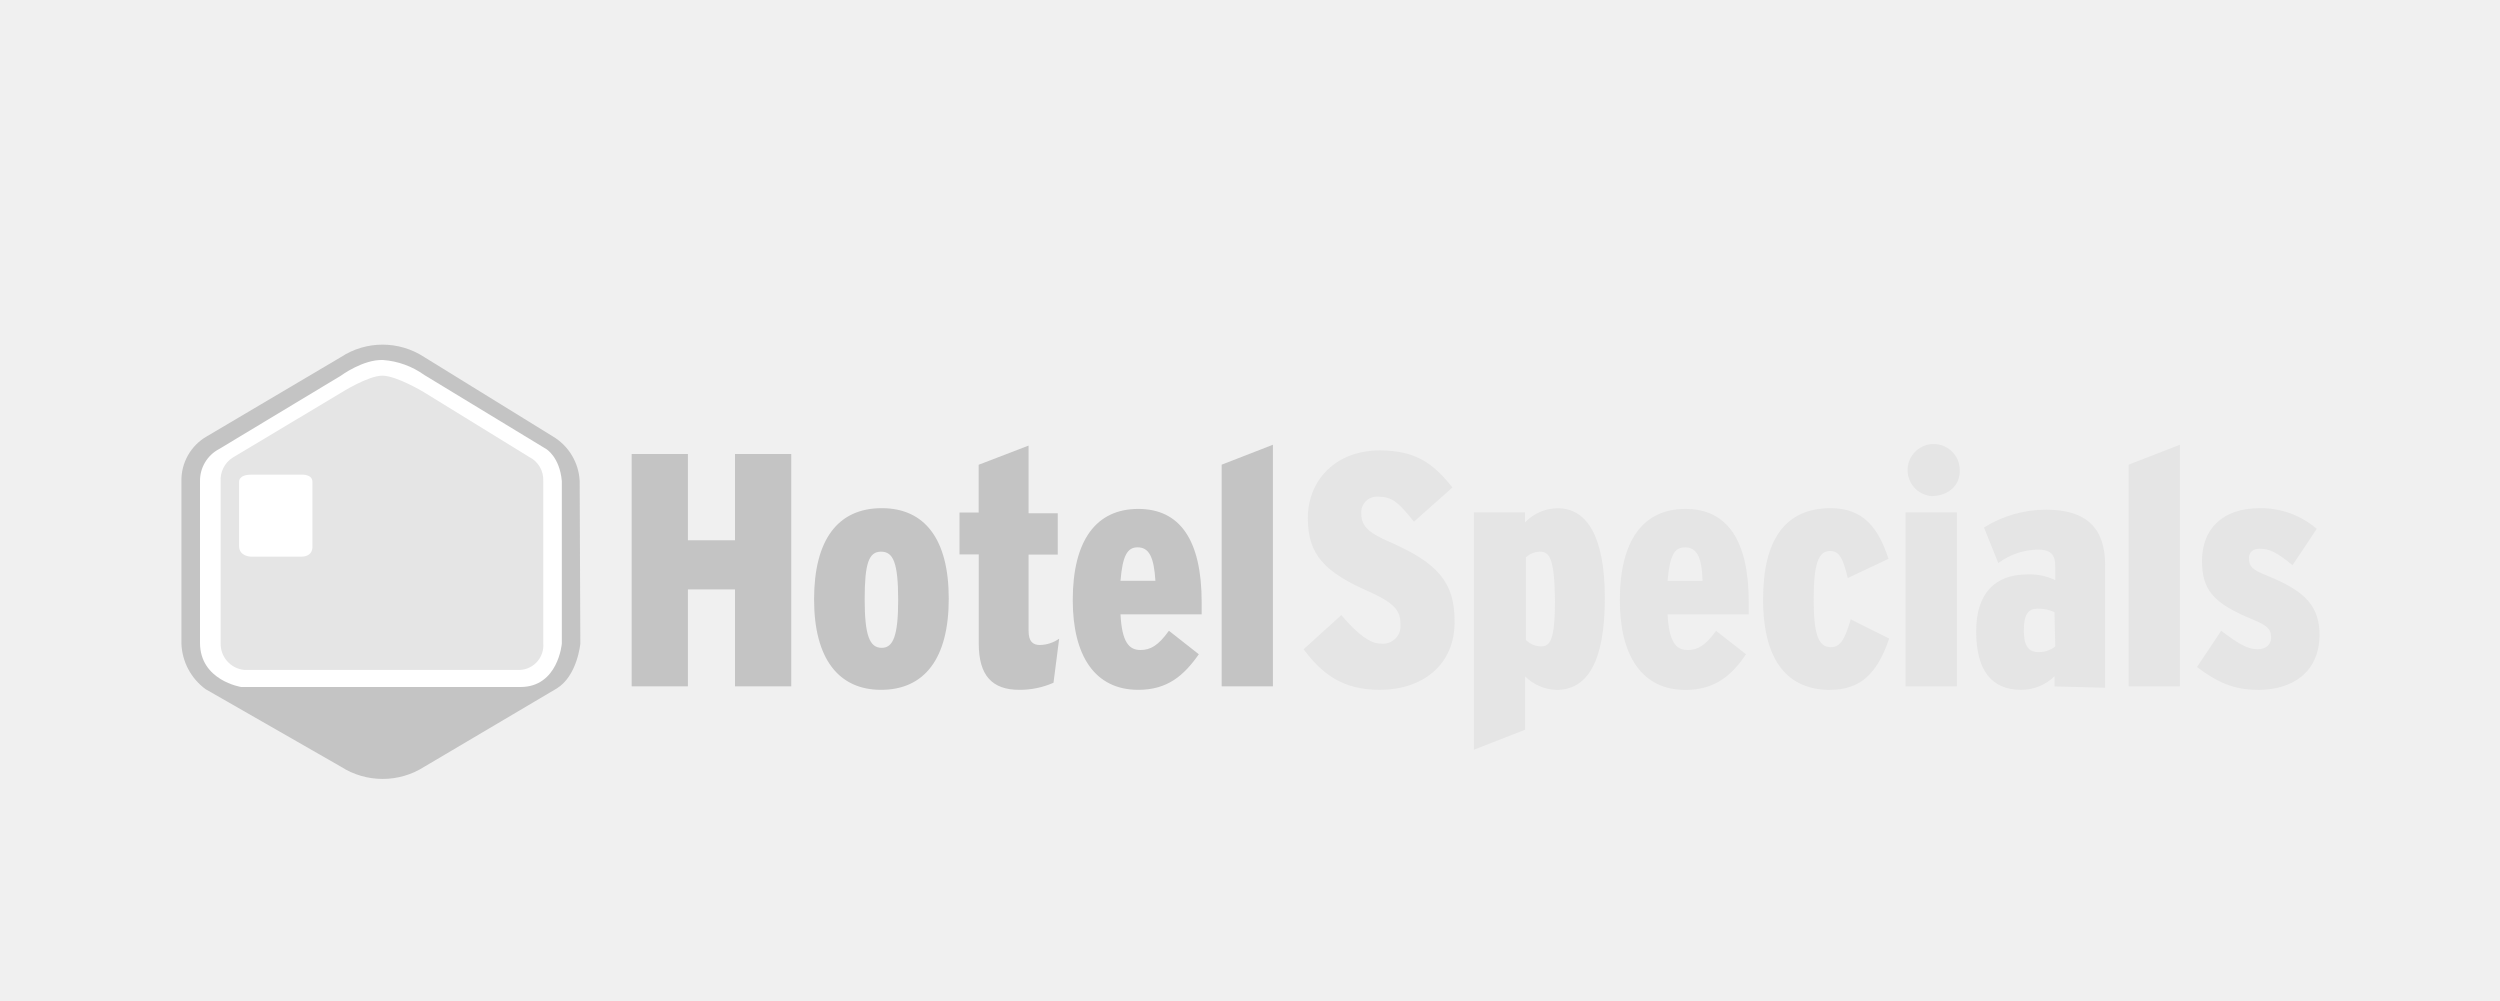
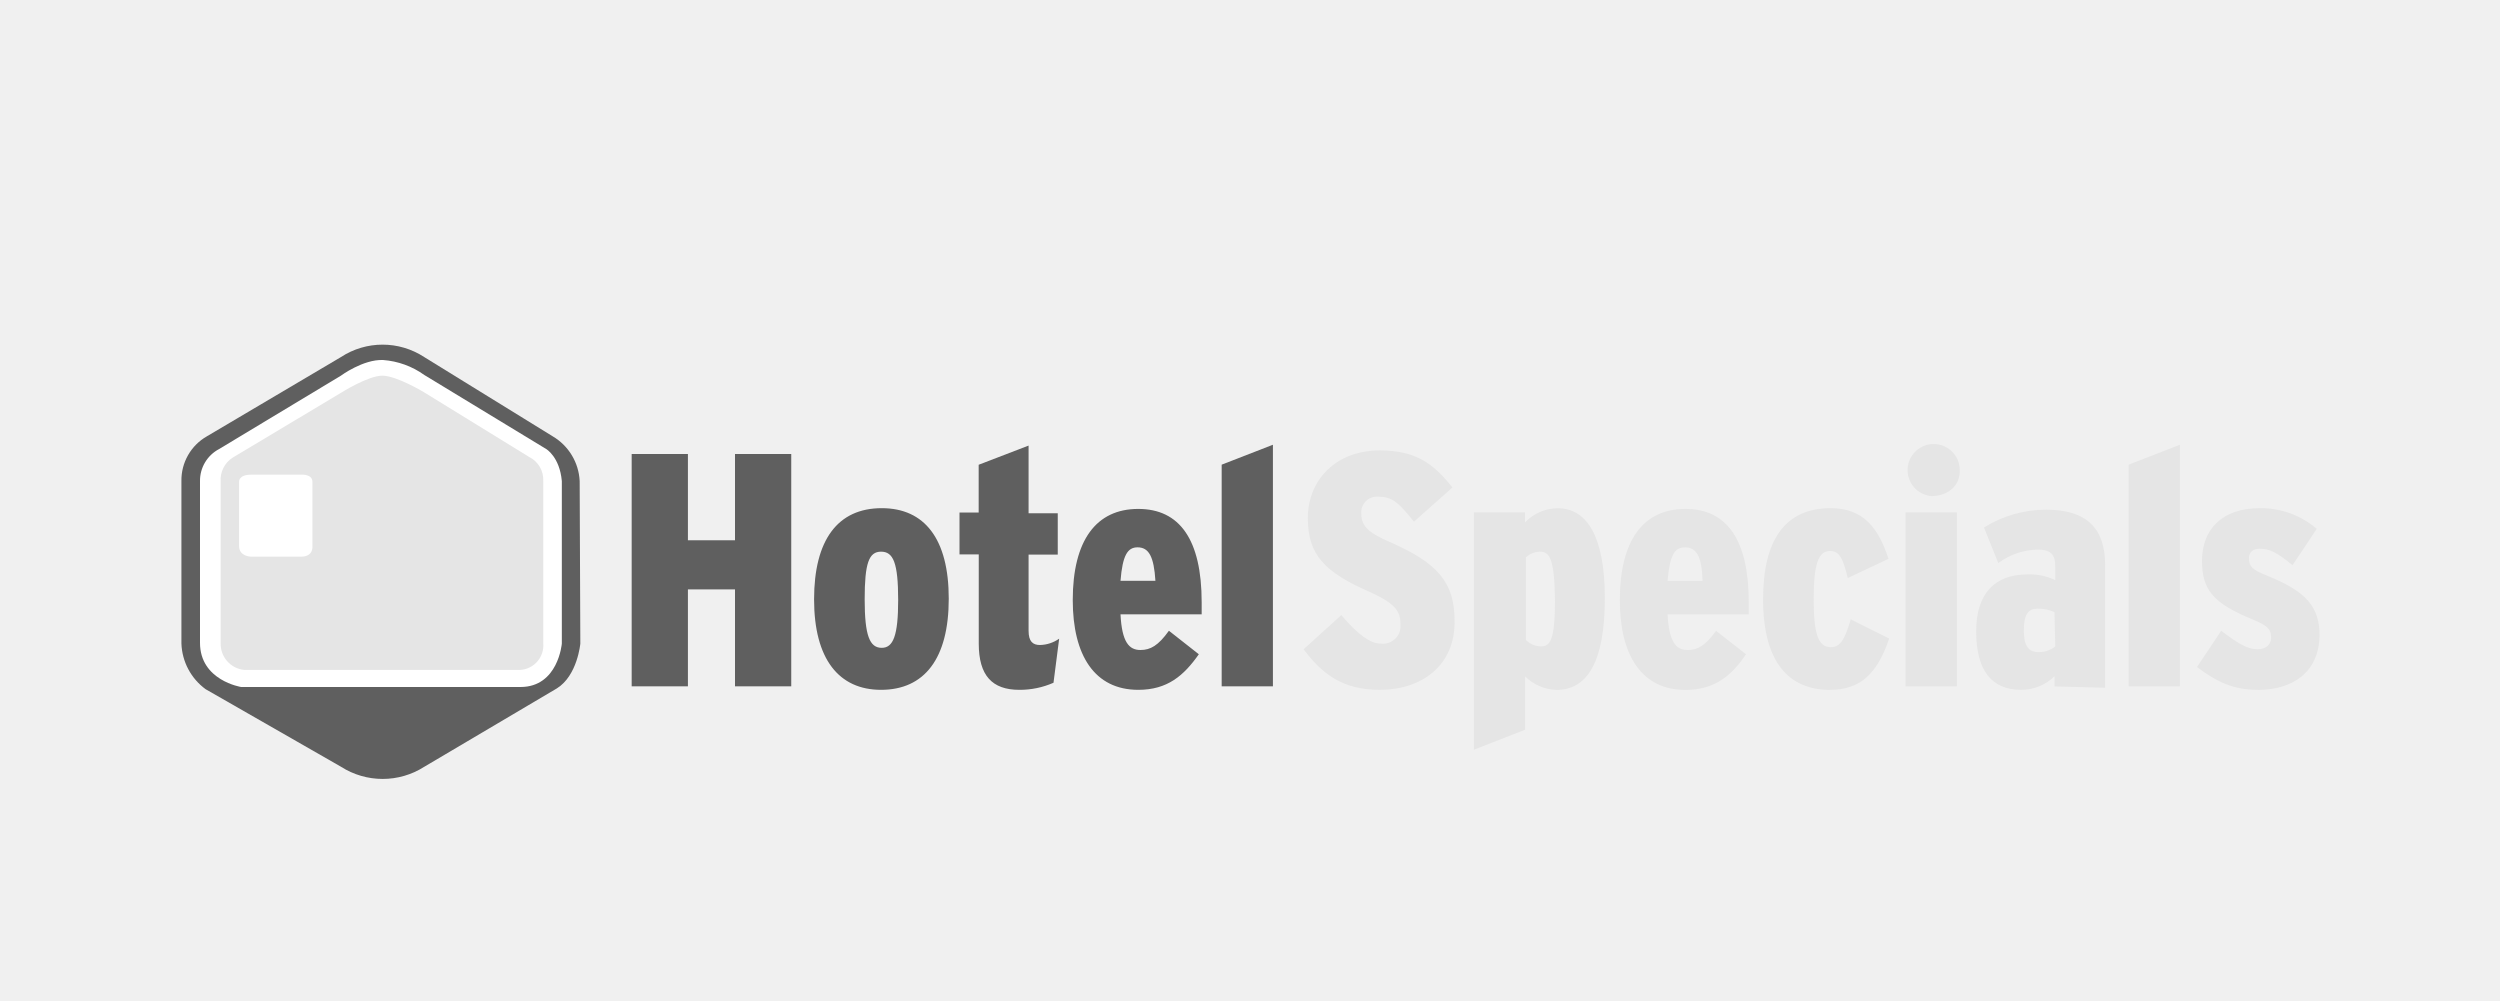
<svg xmlns="http://www.w3.org/2000/svg" viewBox="0 0 300 120">
  <path fill="#e5e5e5" d="M165.57 82.78c-4.36 0-6.84-1.8-9.14-4.87l4.53-4.1c1.88 2.22 3.42 3.42 4.7 3.42a2.11 2.11 0 0 0 2.4-2.23c0-1.54-.44-2.48-3.6-3.93-5.56-2.4-7.52-4.53-7.52-8.9 0-4.53 3.33-8.12 8.63-8.12 4.28 0 6.42 1.54 8.72 4.45l-4.61 4.1c-1.88-2.31-2.57-3-4.36-3a1.88 1.88 0 0 0-1.97 1.97c0 1.46.68 2.31 3.5 3.5 5.65 2.49 7.7 4.8 7.7 9.41.09 5.3-3.85 8.3-8.98 8.3zm21.2 0a5.49 5.49 0 0 1-3.76-1.62v6.41l-6.15 2.4V61.49H183v1.2a5.45 5.45 0 0 1 3.93-1.7c3.51 0 5.65 3.41 5.65 10.77 0 7.6-2.06 11.03-5.82 11.03zm-1.96-16.58a2.54 2.54 0 0 0-1.7.68v9.92a2.66 2.66 0 0 0 1.79.77c1.1 0 1.7-.68 1.7-5.64-.08-4.96-.68-5.73-1.79-5.73zm15.3 7.52c.17 3.34 1.03 4.28 2.4 4.28 1.2 0 2.13-.51 3.42-2.3l3.59 2.81c-1.71 2.57-3.77 4.28-7.27 4.28-5.22 0-7.87-4.1-7.87-10.78 0-7.18 2.82-10.94 7.87-10.94 4.96 0 7.6 3.68 7.6 11.2v1.45zm2.05-8.03c-1.2 0-1.8.94-2.05 4.02h4.2c-.1-2.91-.69-4.03-2.14-4.03zm17.45 17.1c-4.96 0-8.04-3.34-8.04-10.86 0-7.27 2.73-10.95 8.12-10.95 3.93 0 5.73 2.4 6.93 6.08l-4.88 2.3c-.6-2.39-1.02-3.24-2.13-3.24-1.37 0-1.97 1.45-1.97 5.8 0 4.28.6 5.74 2.05 5.74 1.03 0 1.63-.69 2.4-3.34l4.61 2.31c-1.45 4.27-3.5 6.15-7.1 6.15zm12.14-23.26a3.13 3.13 0 1 1 3.42-3.17c.09 1.88-1.37 3.17-3.42 3.17zm-3.08 22.83V61.49h6.16v20.87zm17.87 0v-1.2a5.7 5.7 0 0 1-4.02 1.62c-3.5 0-5.38-2.3-5.38-7.01 0-4.62 2.3-6.84 6.15-6.84a7.19 7.19 0 0 1 3.34.68V68c0-1.54-.6-2.05-2.14-2.05a8.23 8.23 0 0 0-4.7 1.62l-1.71-4.27a14.07 14.07 0 0 1 7.44-2.14c4.87 0 7.1 2.22 7.1 6.67v14.7l-6.07-.16zm0-8.9a4.58 4.58 0 0 0-2.05-.42c-1.11 0-1.63.68-1.63 2.65 0 1.7.52 2.56 1.71 2.56a3.12 3.12 0 0 0 2.06-.68zm8.9 8.9v-26.6l6.15-2.39v28.99zm15.47.42c-2.9 0-4.87-.94-7.27-2.73l2.9-4.36c2.23 1.7 3.26 2.22 4.37 2.22.94 0 1.62-.51 1.62-1.37 0-.94-.25-1.37-2.05-2.14-4.87-1.96-6.24-3.59-6.24-7.1 0-3.76 2.4-6.32 6.93-6.32a10.3 10.3 0 0 1 6.84 2.48l-2.91 4.36c-1.97-1.62-2.82-1.97-3.93-1.97-.94 0-1.29.52-1.29 1.12 0 .94.26 1.36 2.23 2.13 4.61 1.88 6.24 3.68 6.24 7.19-.09 4.27-3.08 6.5-7.44 6.5z" />
-   <path fill="#c4c4c4" d="M69.56 57.73l.08 19.5s-.34 3.84-2.82 5.38l-15.9 9.4a9.28 9.28 0 0 1-10 0L24.67 82.7a7.1 7.1 0 0 1-2.9-5.47v-19.5a6.07 6.07 0 0 1 3.07-5.38l16.07-9.5a9.12 9.12 0 0 1 10 0l15.4 9.5a6.6 6.6 0 0 1 3.25 5.38z" />
+   <path fill="#5f5f5f" d="M69.56 57.73l.08 19.5s-.34 3.84-2.82 5.38l-15.9 9.4a9.28 9.28 0 0 1-10 0L24.67 82.7a7.1 7.1 0 0 1-2.9-5.47v-19.5a6.07 6.07 0 0 1 3.07-5.38l16.07-9.5a9.12 9.12 0 0 1 10 0l15.4 9.5a6.6 6.6 0 0 1 3.25 5.38z" />
  <path fill="#fff" d="M40.91 45.08s2.66-1.97 5.05-1.88a9.72 9.72 0 0 1 4.96 1.8l14.62 8.88s1.62.94 1.88 3.85v19.5s-.43 5.21-4.96 5.21H28.94S24 81.67 24 77.14v-19.4a4.3 4.3 0 0 1 2.3-3.86z" />
  <path fill="#e5e5e5" d="M45.87 45.08c1.71 0 4.96 1.96 4.96 1.96l12.66 7.79a3.05 3.05 0 0 1 1.7 2.9v19.41a2.96 2.96 0 0 1-3.16 3.25H29.3a3.14 3.14 0 0 1-2.82-3.25V57.82a3.15 3.15 0 0 1 1.45-2.91l13-7.78s3.24-2.05 4.95-2.05z" />
  <path fill="#fff" d="M30.14 56.96h6.07s1.28-.08 1.28.86v7.7s.17 1.28-1.36 1.28h-5.99s-1.45 0-1.45-1.28v-7.7s-.09-.86 1.45-.86z" />
-   <path fill="#c4c4c4" d="M88.2 82.36V70.73h-5.65v11.63H75.8V54.48h6.75v10.35h5.65V54.48h6.75v27.88zm17.53.42c-5.05 0-8.04-3.67-8.04-10.86 0-7.1 2.82-10.94 8.12-10.94 5.13 0 8.04 3.68 8.04 10.86s-2.91 10.94-8.13 10.94zm0-16.58c-1.46 0-1.97 1.36-1.97 5.72s.6 5.82 2.05 5.82c1.37 0 1.97-1.45 1.97-5.73 0-4.53-.6-5.81-2.06-5.81zm20.69 15.73a10.02 10.02 0 0 1-4.1.85c-3.25 0-4.87-1.7-4.87-5.55v-10.7h-2.31V61.5h2.3v-5.73l5.99-2.3v8.12h3.5v4.96h-3.5v9.15c0 1.28.51 1.7 1.37 1.7a4.14 4.14 0 0 0 2.3-.76zm8.04-8.21c.17 3.33 1.02 4.28 2.39 4.28 1.2 0 2.14-.52 3.42-2.31l3.59 2.82c-1.8 2.56-3.76 4.27-7.27 4.27-5.21 0-7.86-4.1-7.86-10.77 0-7.18 2.82-10.94 7.86-10.94 4.96 0 7.61 3.67 7.61 11.2v1.45zm2.05-8.04c-1.2 0-1.8.94-2.05 4.02h4.19c-.18-2.9-.78-4.02-2.15-4.02zm10.09 16.68v-26.6l6.15-2.39v28.99z" />
+   <path fill="#5f5f5f" d="M88.2 82.36V70.73h-5.65v11.63H75.8V54.48h6.75v10.35h5.65V54.48h6.75v27.88zm17.53.42c-5.05 0-8.04-3.67-8.04-10.86 0-7.1 2.82-10.94 8.12-10.94 5.13 0 8.04 3.68 8.04 10.86s-2.91 10.94-8.13 10.94zm0-16.58c-1.46 0-1.97 1.36-1.97 5.72s.6 5.82 2.05 5.82c1.37 0 1.97-1.45 1.97-5.73 0-4.53-.6-5.81-2.06-5.81zm20.69 15.73a10.02 10.02 0 0 1-4.1.85c-3.25 0-4.87-1.7-4.87-5.55v-10.7h-2.31V61.5h2.3v-5.73l5.99-2.3v8.12h3.5v4.96h-3.5v9.15c0 1.28.51 1.7 1.37 1.7a4.14 4.14 0 0 0 2.3-.76zm8.04-8.21c.17 3.33 1.02 4.28 2.39 4.28 1.2 0 2.14-.52 3.42-2.31l3.59 2.82c-1.8 2.56-3.76 4.27-7.27 4.27-5.21 0-7.86-4.1-7.86-10.77 0-7.18 2.82-10.94 7.86-10.94 4.96 0 7.61 3.67 7.61 11.2v1.45zm2.05-8.04c-1.2 0-1.8.94-2.05 4.02h4.19c-.18-2.9-.78-4.02-2.15-4.02zm10.09 16.68v-26.6l6.15-2.39v28.99z" />
</svg>
